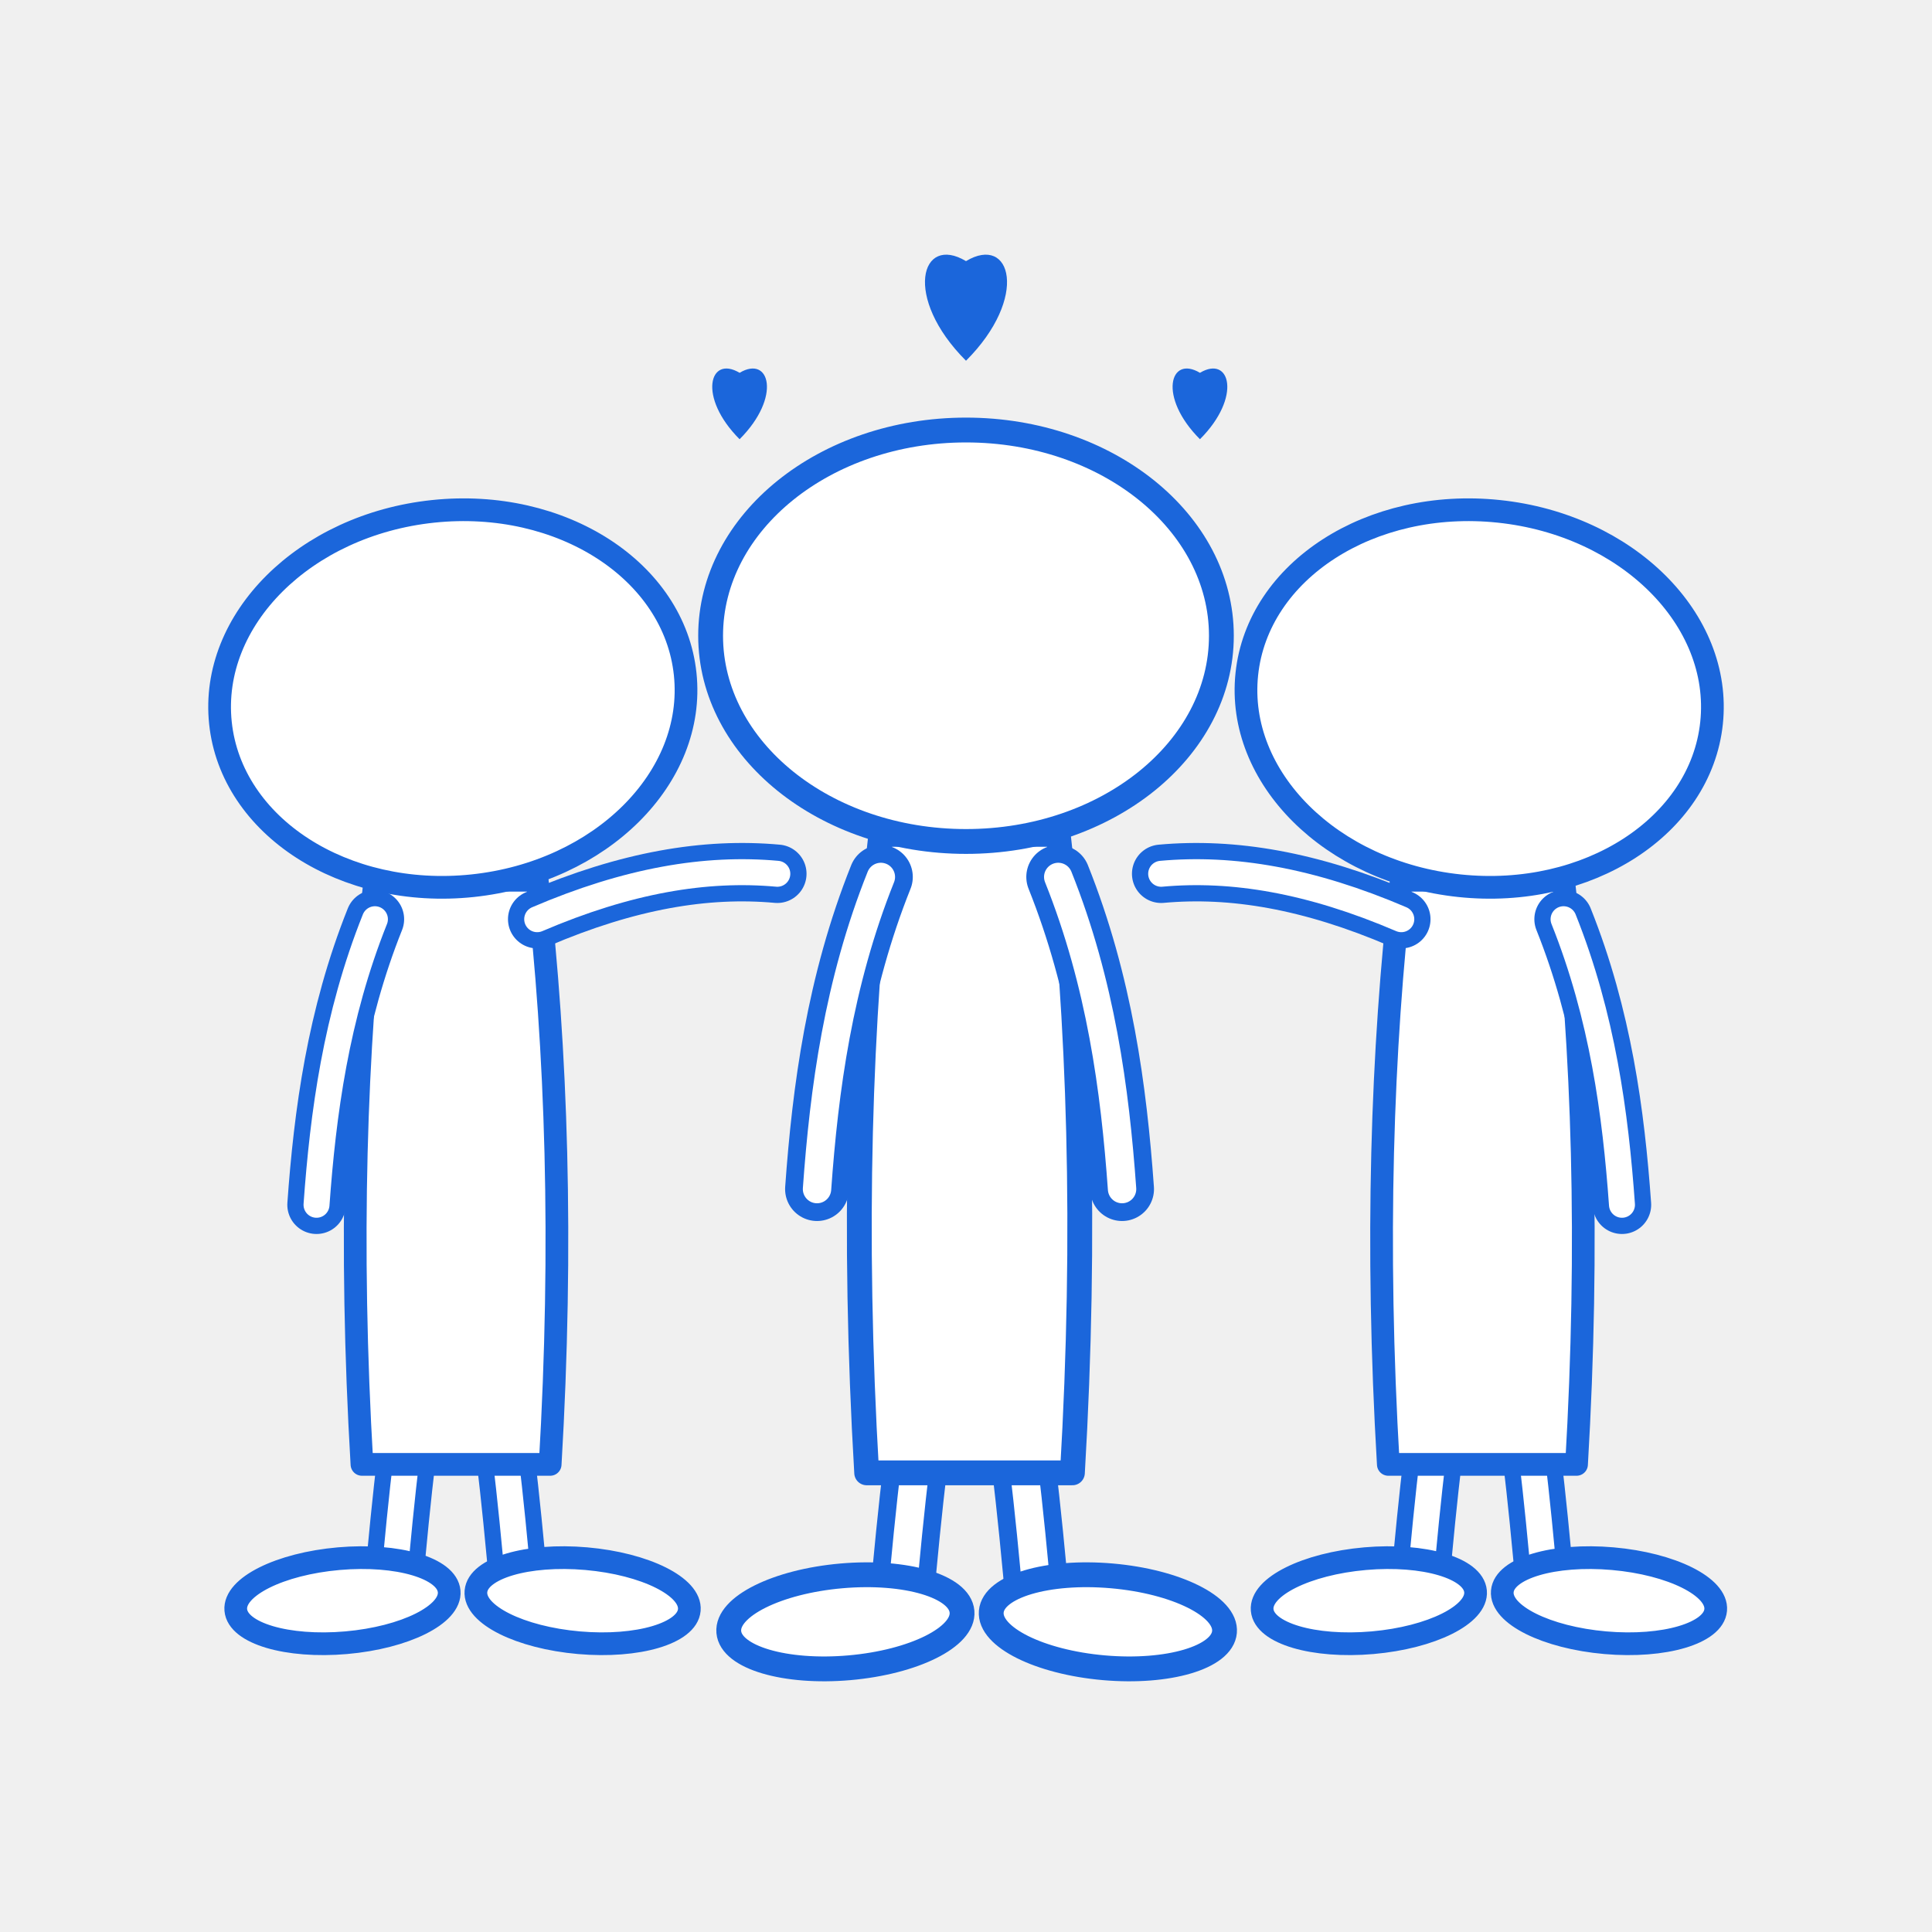
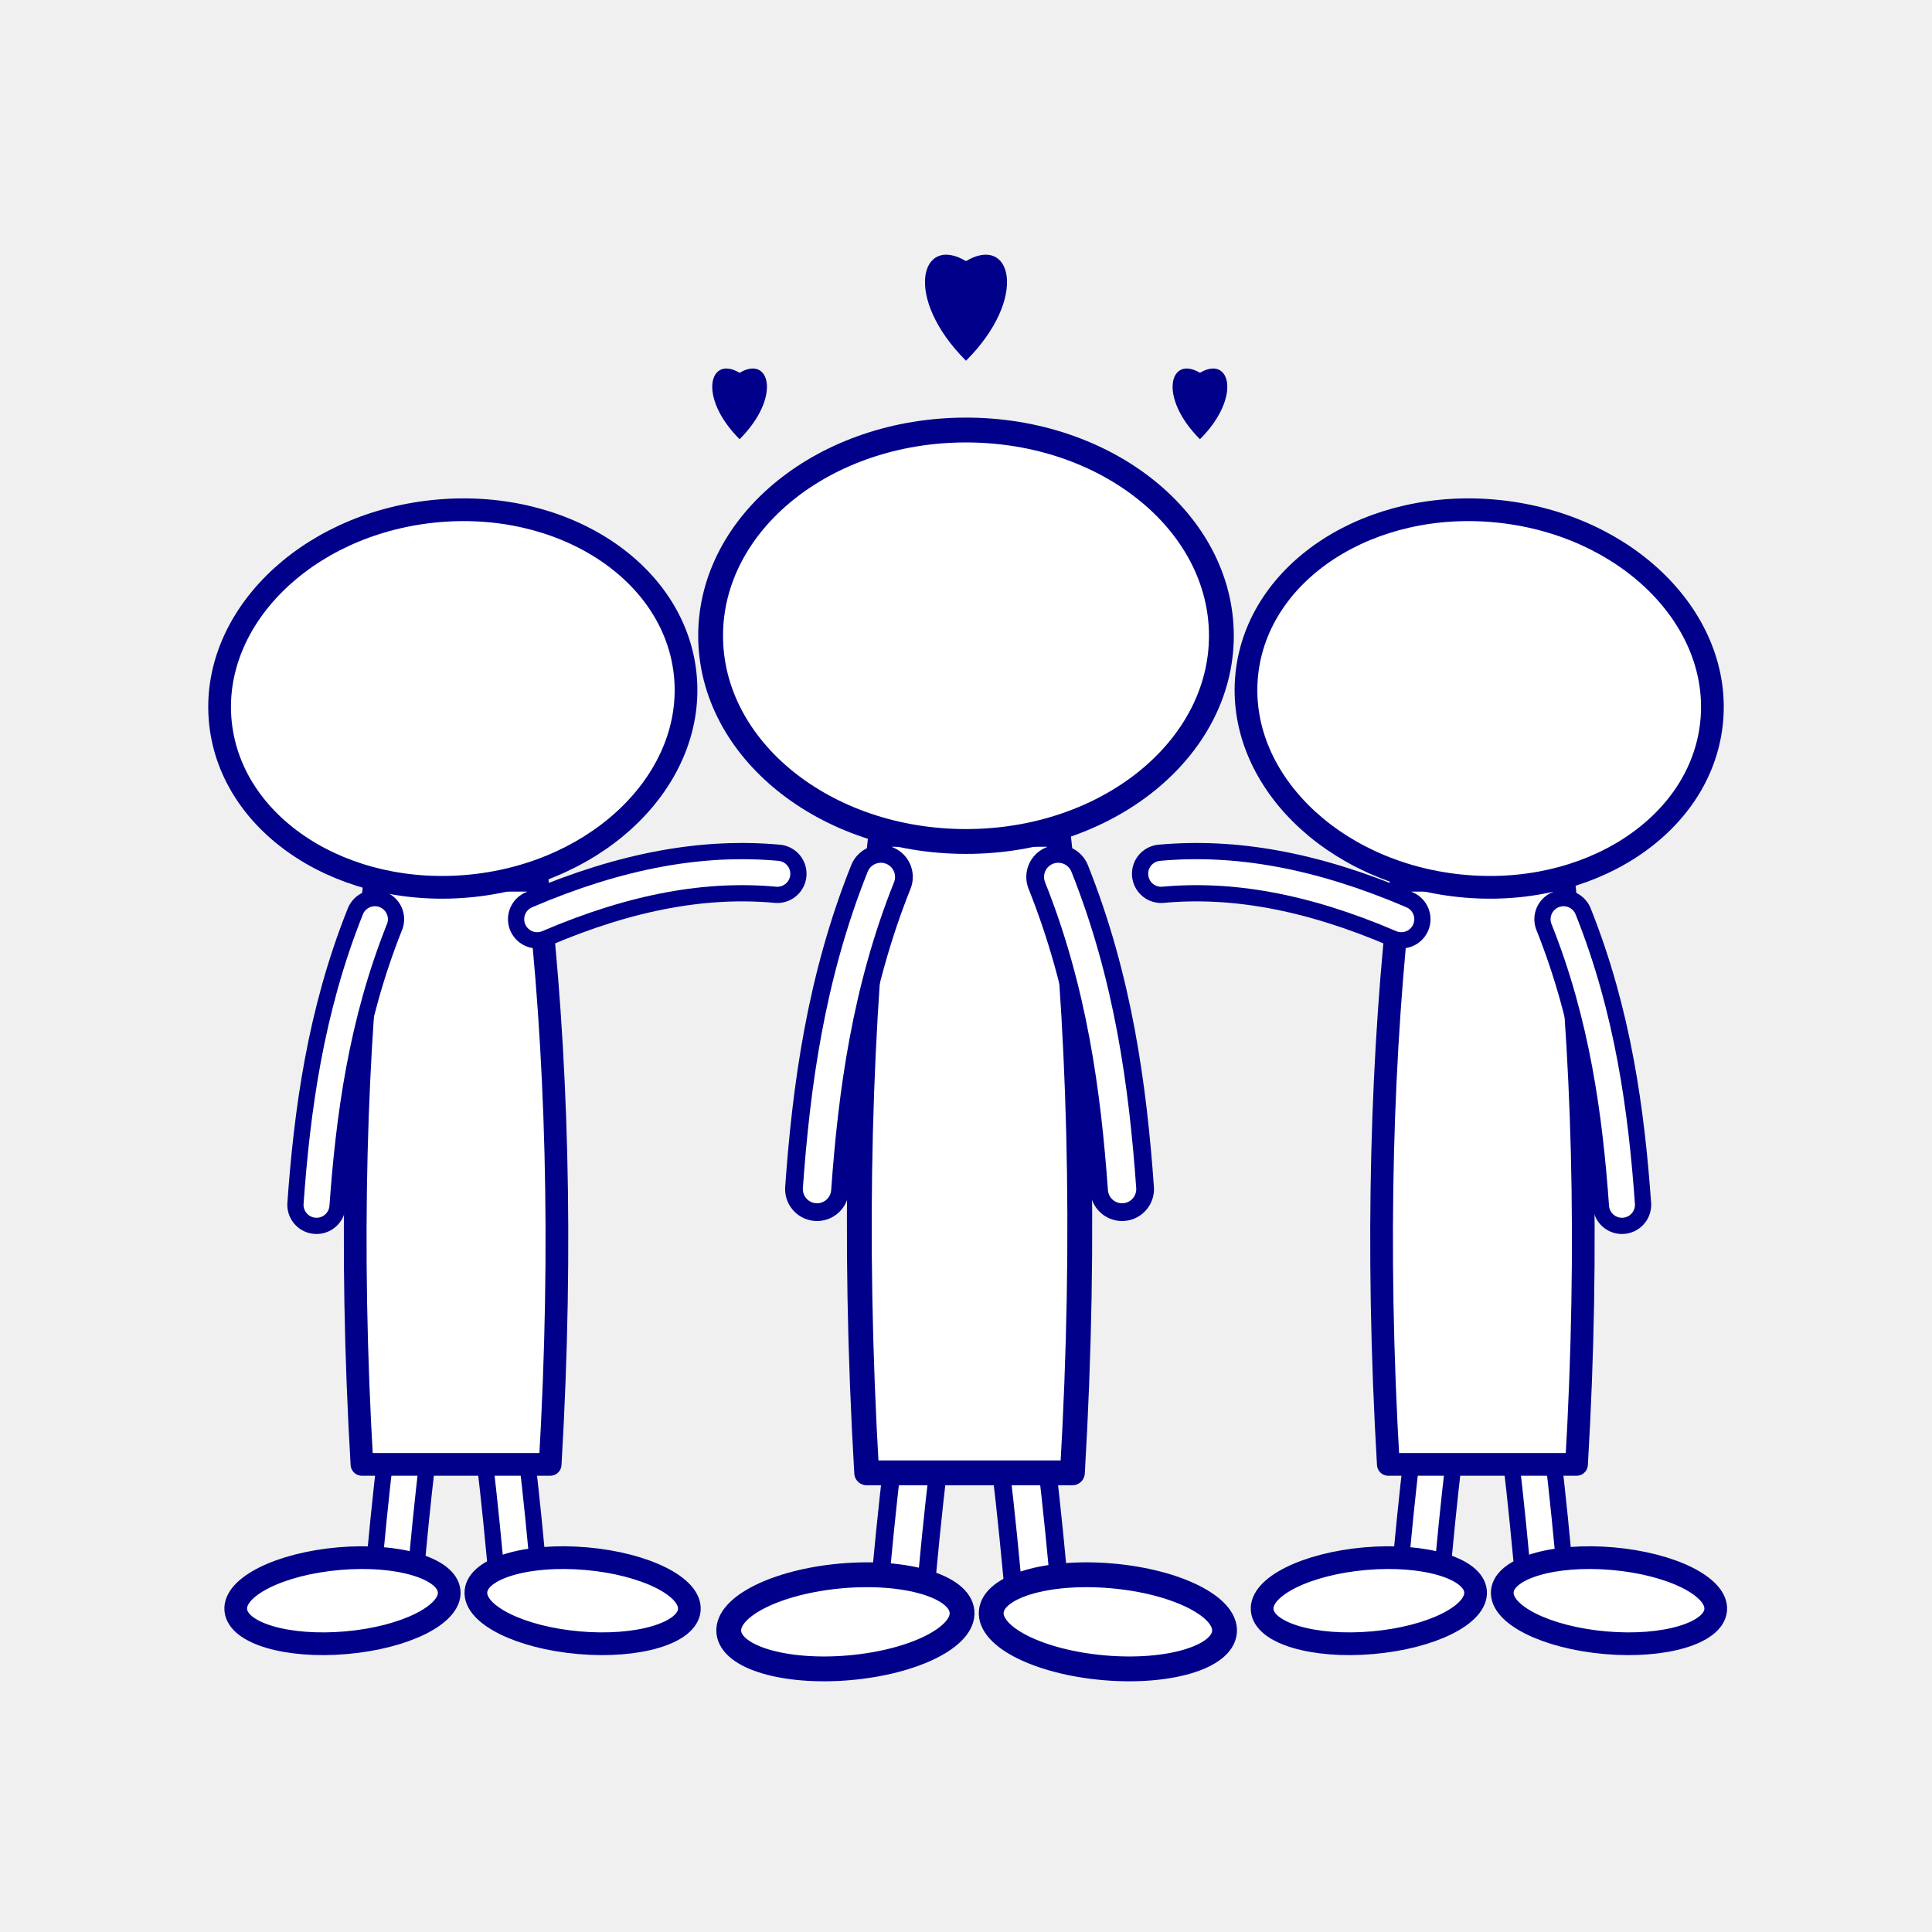
<svg xmlns="http://www.w3.org/2000/svg" width="512" height="512" viewBox="0 0 512 512">
  <g transform="translate(120 278) scale(0.86)">
-     <path d="M-14 124 C -16 140 -17 152 -18 162" fill="none" stroke="#1B66DB" stroke-width="18" stroke-linecap="round" stroke-linejoin="round" />
+     <path d="M-14 124 C -16 140 -17 152 -18 162" fill="none" stroke="#00008b" stroke-width="18" stroke-linecap="round" stroke-linejoin="round" />
    <path d="M-14 124 C -16 140 -17 152 -18 162" fill="none" stroke="#FFFFFF" stroke-width="8" stroke-linecap="round" stroke-linejoin="round" />
-     <path d="M16 124 C 18 140 19 152 20 162" fill="none" stroke="#1B66DB" stroke-width="18" stroke-linecap="round" stroke-linejoin="round" />
+     <path d="M16 124 C 18 140 19 152 20 162" fill="none" stroke="#00008b" stroke-width="18" stroke-linecap="round" stroke-linejoin="round" />
    <path d="M16 124 C 18 140 19 152 20 162" fill="none" stroke="#FFFFFF" stroke-width="8" stroke-linecap="round" stroke-linejoin="round" />
-     <ellipse cx="-34" cy="170" rx="33" ry="13" transform="rotate(-5 -34 170)" fill="#FFFFFF" stroke="#1B66DB" stroke-width="7" />
-     <ellipse cx="40" cy="170" rx="33" ry="13" transform="rotate(5 40 170)" fill="#FFFFFF" stroke="#1B66DB" stroke-width="7" />
-     <path d="M-24 -52 C -30 0 -32 60 -28 128 L 30 128 C 34 60 32 0 26 -52 Z" fill="#FFFFFF" stroke="#1B66DB" stroke-width="7" stroke-linecap="round" stroke-linejoin="round" />
-     <path d="M-24 -40 C -36 -10 -40 20 -42 48" fill="none" stroke="#1B66DB" stroke-width="18" stroke-linecap="round" stroke-linejoin="round" />
+     <ellipse cx="-34" cy="170" rx="33" ry="13" transform="rotate(-5 -34 170)" fill="#FFFFFF" stroke="#00008b" stroke-width="7" />
+     <ellipse cx="40" cy="170" rx="33" ry="13" transform="rotate(5 40 170)" fill="#FFFFFF" stroke="#00008b" stroke-width="7" />
+     <path d="M-24 -52 C -30 0 -32 60 -28 128 L 30 128 C 34 60 32 0 26 -52 Z" fill="#FFFFFF" stroke="#00008b" stroke-width="7" stroke-linecap="round" stroke-linejoin="round" />
+     <path d="M-24 -40 C -36 -10 -40 20 -42 48" fill="none" stroke="#00008b" stroke-width="18" stroke-linecap="round" stroke-linejoin="round" />
    <path d="M-24 -40 C -36 -10 -40 20 -42 48" fill="none" stroke="#FFFFFF" stroke-width="8" stroke-linecap="round" stroke-linejoin="round" />
-     <path d="M26 -40 C 54 -52 78 -56 100 -54" fill="none" stroke="#1B66DB" stroke-width="18" stroke-linecap="round" stroke-linejoin="round" />
+     <path d="M26 -40 C 54 -52 78 -56 100 -54" fill="none" stroke="#00008b" stroke-width="18" stroke-linecap="round" stroke-linejoin="round" />
    <path d="M26 -40 C 54 -52 78 -56 100 -54" fill="none" stroke="#FFFFFF" stroke-width="8" stroke-linecap="round" stroke-linejoin="round" />
-     <ellipse cx="0" cy="-108" rx="72" ry="58" transform="rotate(-6 0 -108)" fill="#FFFFFF" stroke="#1B66DB" stroke-width="7" />
+     <ellipse cx="0" cy="-108" rx="72" ry="58" transform="rotate(-6 0 -108)" fill="#FFFFFF" stroke="#00008b" stroke-width="7" />
  </g>
  <g transform="translate(392 278) scale(0.86)">
-     <path d="M-14 124 C -16 140 -17 152 -18 162" fill="none" stroke="#1B66DB" stroke-width="18" stroke-linecap="round" stroke-linejoin="round" />
+     <path d="M-14 124 C -16 140 -17 152 -18 162" fill="none" stroke="#00008b" stroke-width="18" stroke-linecap="round" stroke-linejoin="round" />
    <path d="M-14 124 C -16 140 -17 152 -18 162" fill="none" stroke="#FFFFFF" stroke-width="8" stroke-linecap="round" stroke-linejoin="round" />
-     <path d="M16 124 C 18 140 19 152 20 162" fill="none" stroke="#1B66DB" stroke-width="18" stroke-linecap="round" stroke-linejoin="round" />
+     <path d="M16 124 C 18 140 19 152 20 162" fill="none" stroke="#00008b" stroke-width="18" stroke-linecap="round" stroke-linejoin="round" />
    <path d="M16 124 C 18 140 19 152 20 162" fill="none" stroke="#FFFFFF" stroke-width="8" stroke-linecap="round" stroke-linejoin="round" />
-     <ellipse cx="-34" cy="170" rx="33" ry="13" transform="rotate(-5 -34 170)" fill="#FFFFFF" stroke="#1B66DB" stroke-width="7" />
-     <ellipse cx="40" cy="170" rx="33" ry="13" transform="rotate(5 40 170)" fill="#FFFFFF" stroke="#1B66DB" stroke-width="7" />
-     <path d="M-24 -52 C -30 0 -32 60 -28 128 L 30 128 C 34 60 32 0 26 -52 Z" fill="#FFFFFF" stroke="#1B66DB" stroke-width="7" stroke-linecap="round" stroke-linejoin="round" />
-     <path d="M-24 -40 C -52 -52 -76 -56 -98 -54" fill="none" stroke="#1B66DB" stroke-width="18" stroke-linecap="round" stroke-linejoin="round" />
+     <ellipse cx="-34" cy="170" rx="33" ry="13" transform="rotate(-5 -34 170)" fill="#FFFFFF" stroke="#00008b" stroke-width="7" />
+     <ellipse cx="40" cy="170" rx="33" ry="13" transform="rotate(5 40 170)" fill="#FFFFFF" stroke="#00008b" stroke-width="7" />
+     <path d="M-24 -52 C -30 0 -32 60 -28 128 L 30 128 C 34 60 32 0 26 -52 Z" fill="#FFFFFF" stroke="#00008b" stroke-width="7" stroke-linecap="round" stroke-linejoin="round" />
+     <path d="M-24 -40 C -52 -52 -76 -56 -98 -54" fill="none" stroke="#00008b" stroke-width="18" stroke-linecap="round" stroke-linejoin="round" />
    <path d="M-24 -40 C -52 -52 -76 -56 -98 -54" fill="none" stroke="#FFFFFF" stroke-width="8" stroke-linecap="round" stroke-linejoin="round" />
-     <path d="M26 -40 C 38 -10 42 20 44 48" fill="none" stroke="#1B66DB" stroke-width="18" stroke-linecap="round" stroke-linejoin="round" />
+     <path d="M26 -40 C 38 -10 42 20 44 48" fill="none" stroke="#00008b" stroke-width="18" stroke-linecap="round" stroke-linejoin="round" />
    <path d="M26 -40 C 38 -10 42 20 44 48" fill="none" stroke="#FFFFFF" stroke-width="8" stroke-linecap="round" stroke-linejoin="round" />
-     <ellipse cx="0" cy="-108" rx="72" ry="58" transform="rotate(6 0 -108)" fill="#FFFFFF" stroke="#1B66DB" stroke-width="7" />
+     <ellipse cx="0" cy="-108" rx="72" ry="58" transform="rotate(6 0 -108)" fill="#FFFFFF" stroke="#00008b" stroke-width="7" />
  </g>
  <g transform="translate(256 270) scale(0.94)">
-     <path d="M-14 124 C -16 140 -17 152 -18 162" fill="none" stroke="#1B66DB" stroke-width="18" stroke-linecap="round" stroke-linejoin="round" />
+     <path d="M-14 124 C -16 140 -17 152 -18 162" fill="none" stroke="#00008b" stroke-width="18" stroke-linecap="round" stroke-linejoin="round" />
    <path d="M-14 124 C -16 140 -17 152 -18 162" fill="none" stroke="#FFFFFF" stroke-width="8" stroke-linecap="round" stroke-linejoin="round" />
-     <path d="M16 124 C 18 140 19 152 20 162" fill="none" stroke="#1B66DB" stroke-width="18" stroke-linecap="round" stroke-linejoin="round" />
+     <path d="M16 124 C 18 140 19 152 20 162" fill="none" stroke="#00008b" stroke-width="18" stroke-linecap="round" stroke-linejoin="round" />
    <path d="M16 124 C 18 140 19 152 20 162" fill="none" stroke="#FFFFFF" stroke-width="8" stroke-linecap="round" stroke-linejoin="round" />
-     <ellipse cx="-34" cy="170" rx="33" ry="13" transform="rotate(-5 -34 170)" fill="#FFFFFF" stroke="#1B66DB" stroke-width="7" />
-     <ellipse cx="40" cy="170" rx="33" ry="13" transform="rotate(5 40 170)" fill="#FFFFFF" stroke="#1B66DB" stroke-width="7" />
-     <path d="M-24 -52 C -30 0 -32 60 -28 128 L 30 128 C 34 60 32 0 26 -52 Z" fill="#FFFFFF" stroke="#1B66DB" stroke-width="7" stroke-linecap="round" stroke-linejoin="round" />
-     <path d="M-24 -40 C -36 -10 -40 20 -42 48" fill="none" stroke="#1B66DB" stroke-width="18" stroke-linecap="round" stroke-linejoin="round" />
+     <ellipse cx="-34" cy="170" rx="33" ry="13" transform="rotate(-5 -34 170)" fill="#FFFFFF" stroke="#00008b" stroke-width="7" />
+     <ellipse cx="40" cy="170" rx="33" ry="13" transform="rotate(5 40 170)" fill="#FFFFFF" stroke="#00008b" stroke-width="7" />
+     <path d="M-24 -52 C -30 0 -32 60 -28 128 L 30 128 C 34 60 32 0 26 -52 Z" fill="#FFFFFF" stroke="#00008b" stroke-width="7" stroke-linecap="round" stroke-linejoin="round" />
+     <path d="M-24 -40 C -36 -10 -40 20 -42 48" fill="none" stroke="#00008b" stroke-width="18" stroke-linecap="round" stroke-linejoin="round" />
    <path d="M-24 -40 C -36 -10 -40 20 -42 48" fill="none" stroke="#FFFFFF" stroke-width="8" stroke-linecap="round" stroke-linejoin="round" />
-     <path d="M26 -40 C 38 -10 42 20 44 48" fill="none" stroke="#1B66DB" stroke-width="18" stroke-linecap="round" stroke-linejoin="round" />
+     <path d="M26 -40 C 38 -10 42 20 44 48" fill="none" stroke="#00008b" stroke-width="18" stroke-linecap="round" stroke-linejoin="round" />
    <path d="M26 -40 C 38 -10 42 20 44 48" fill="none" stroke="#FFFFFF" stroke-width="8" stroke-linecap="round" stroke-linejoin="round" />
-     <ellipse cx="0" cy="-108" rx="72" ry="58" fill="#FFFFFF" stroke="#1B66DB" stroke-width="7" />
+     <ellipse cx="0" cy="-108" rx="72" ry="58" fill="#FFFFFF" stroke="#00008b" stroke-width="7" />
  </g>
-   <path transform="translate(256 86) scale(1.2)" d="M0 8 C -14 -6 -10 -20 0 -14 C 10 -20 14 -6 0 8 Z" fill="#1B66DB" stroke="none" />
-   <path transform="translate(196 110) scale(0.8)" d="M0 8 C -14 -6 -10 -20 0 -14 C 10 -20 14 -6 0 8 Z" fill="#1B66DB" stroke="none" />
-   <path transform="translate(318 110) scale(0.8)" d="M0 8 C -14 -6 -10 -20 0 -14 C 10 -20 14 -6 0 8 Z" fill="#1B66DB" stroke="none" />
+   <path transform="translate(256 86) scale(1.2)" d="M0 8 C -14 -6 -10 -20 0 -14 C 10 -20 14 -6 0 8 Z" fill="#00008b" stroke="none" />
+   <path transform="translate(196 110) scale(0.8)" d="M0 8 C -14 -6 -10 -20 0 -14 C 10 -20 14 -6 0 8 Z" fill="#00008b" stroke="none" />
+   <path transform="translate(318 110) scale(0.8)" d="M0 8 C -14 -6 -10 -20 0 -14 C 10 -20 14 -6 0 8 Z" fill="#00008b" stroke="none" />
</svg>
